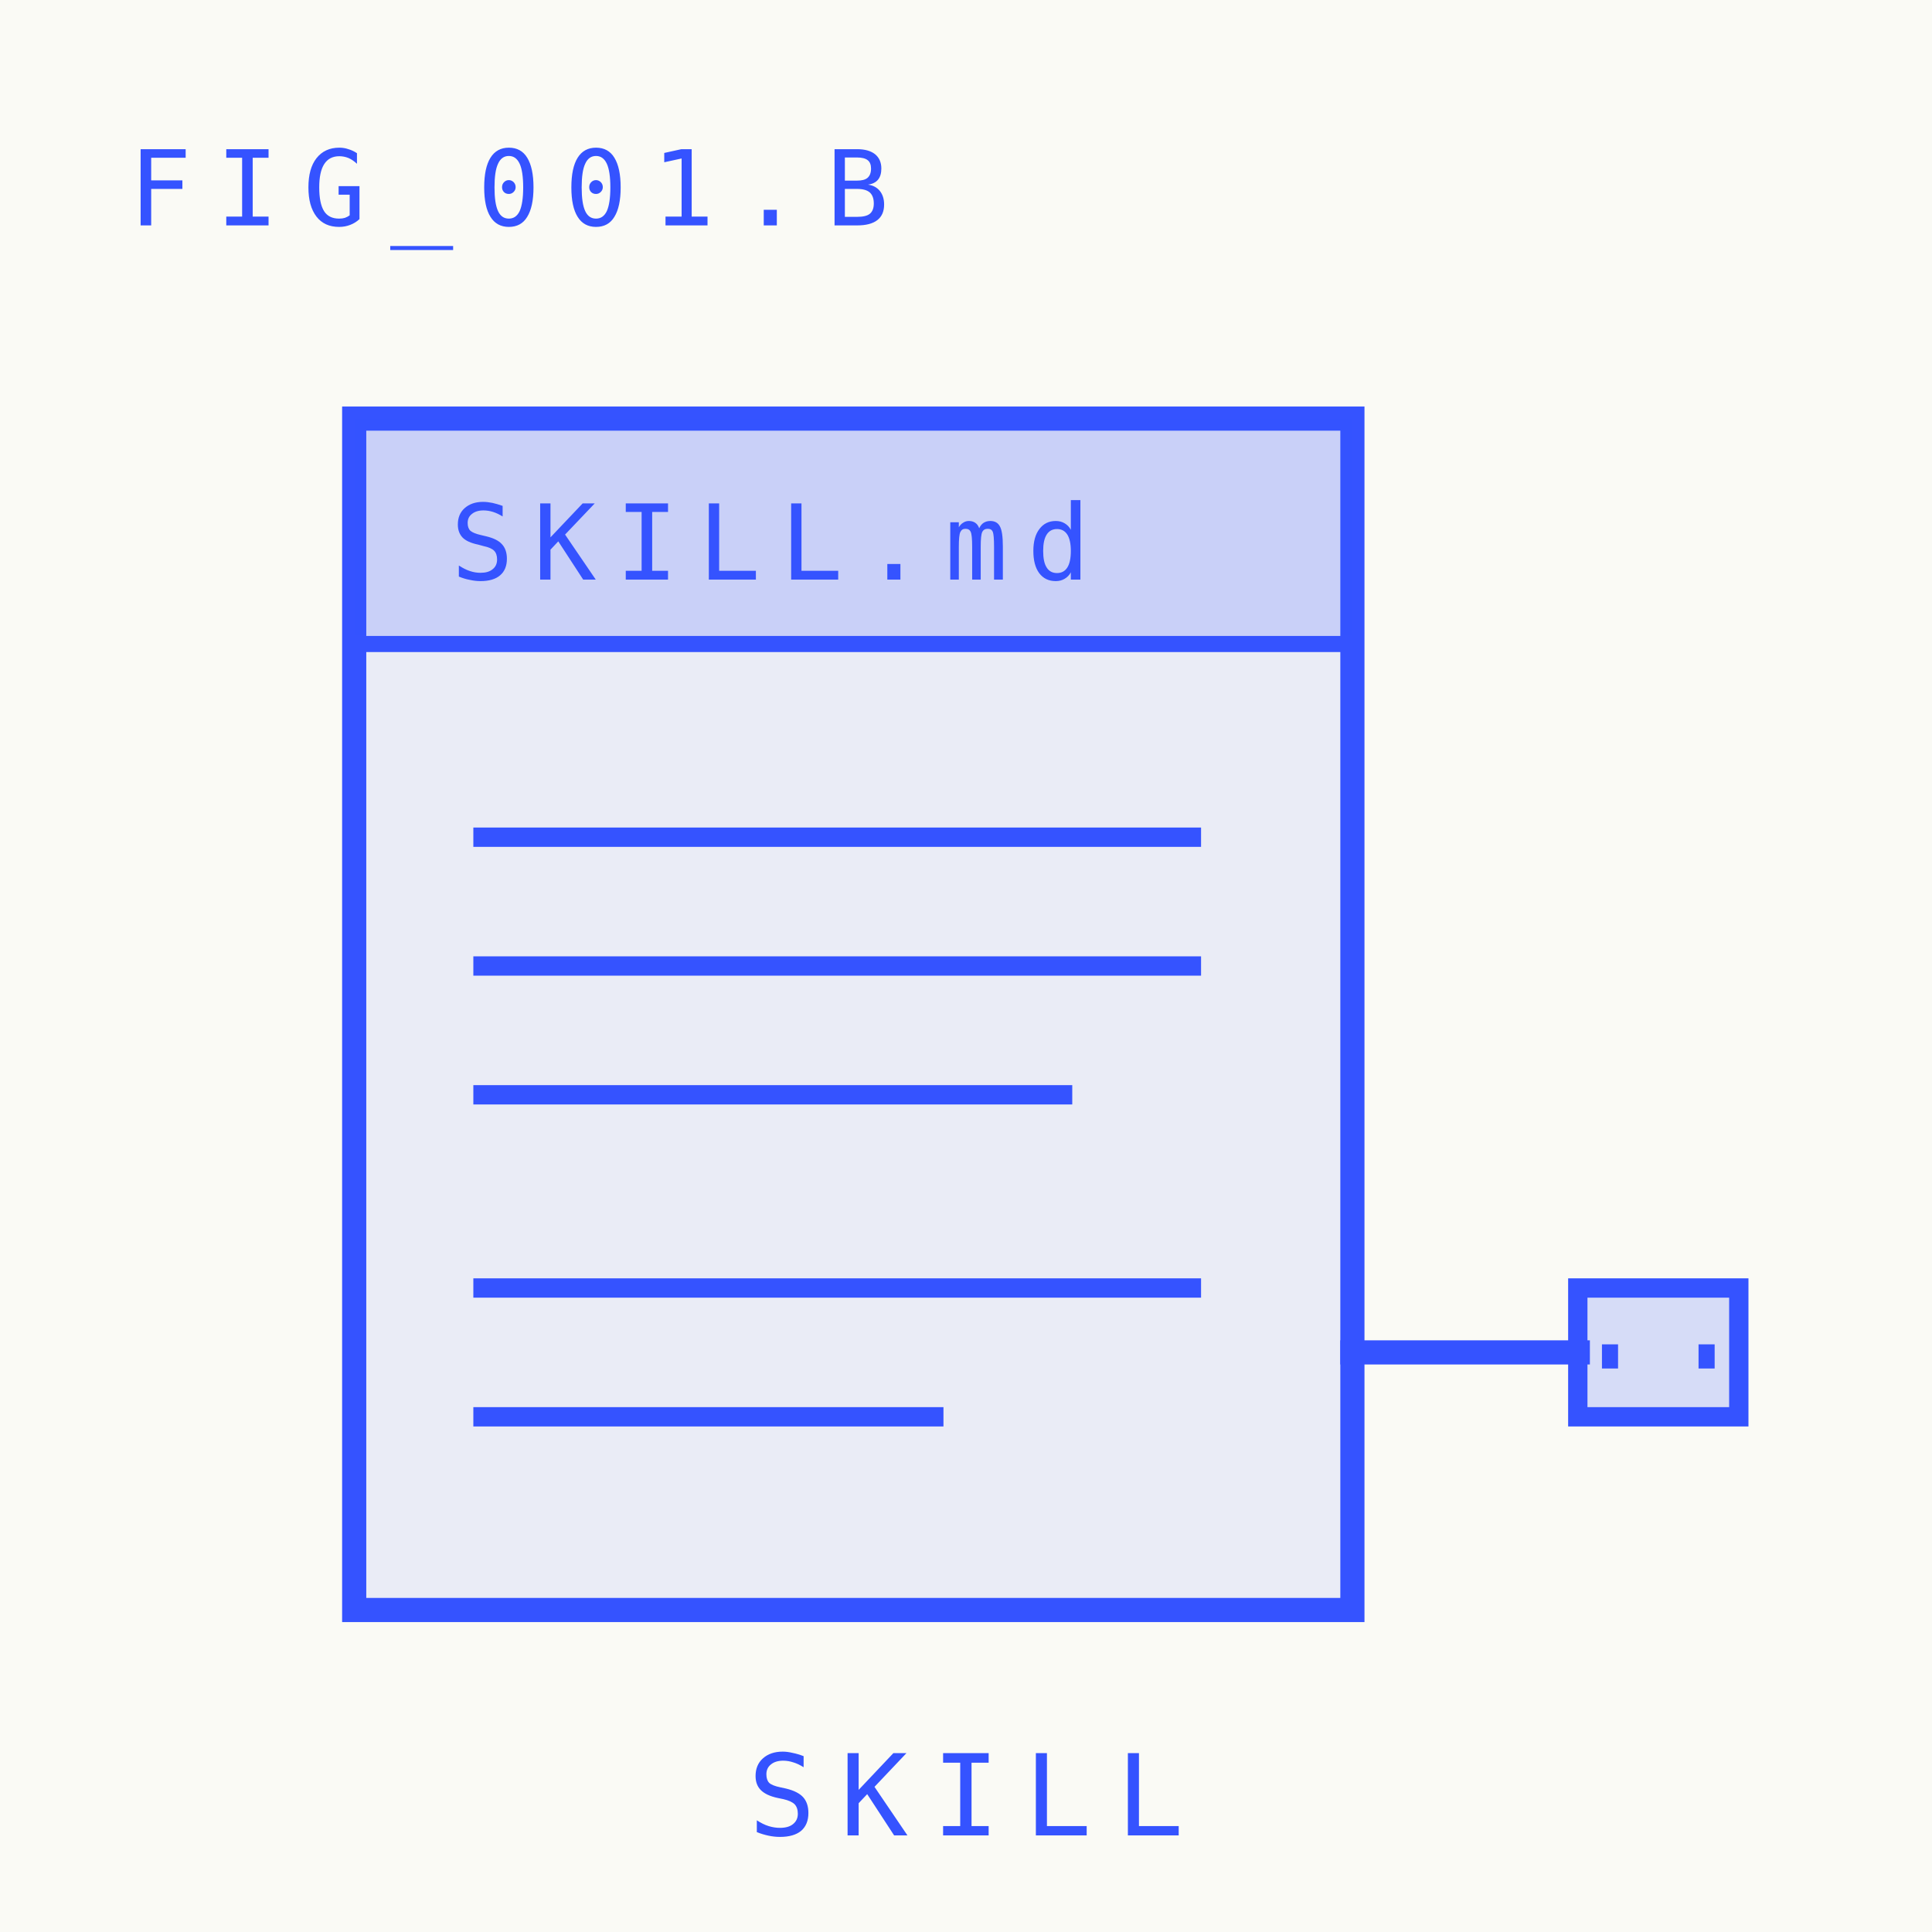
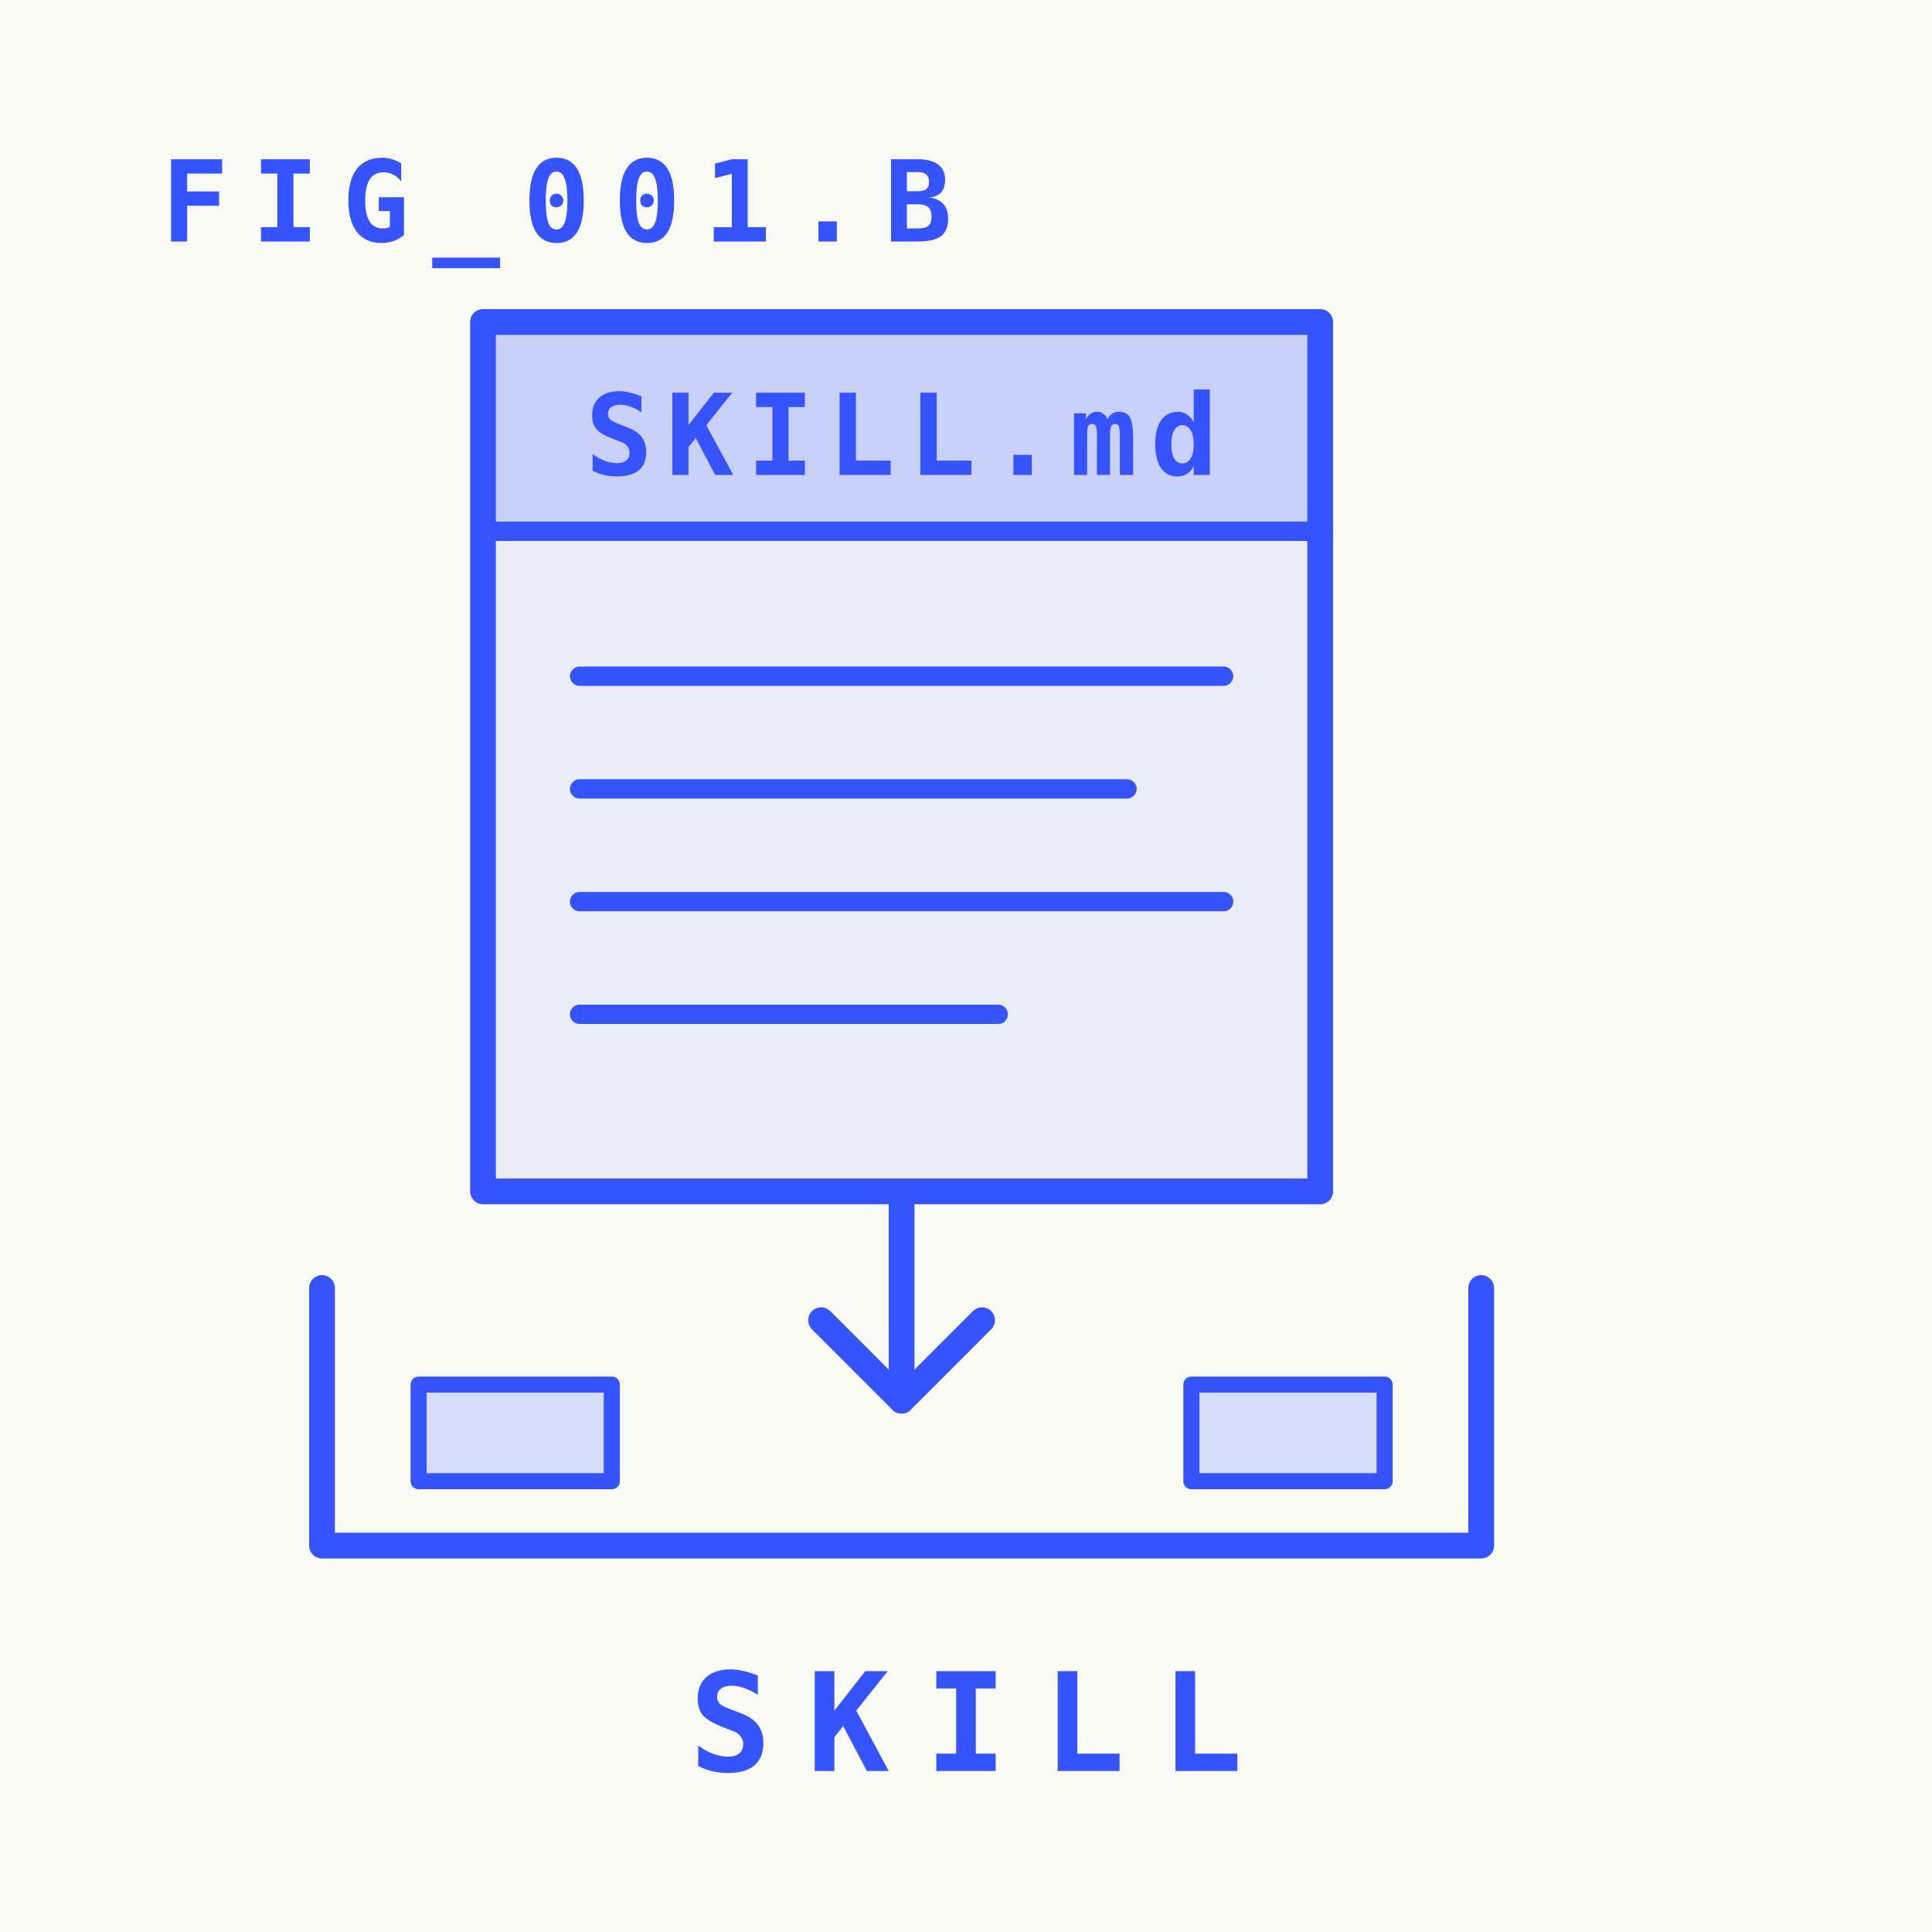
- <svg xmlns="http://www.w3.org/2000/svg" width="120" height="120" viewBox="0 0 120 120" role="img" aria-label="FIG_001.B — SKILL.md packaged for agents">
+ <svg xmlns="http://www.w3.org/2000/svg" width="120" height="120" viewBox="0 0 120 120" role="img" aria-label="FIG_001.B: a SKILL.md file dropping into an agent's skill folder">
  <defs>
    <style>
-       .bp { stroke: #3553ff; fill: none; stroke-linejoin: miter; stroke-linecap: square; }
-       .bp-fill { fill: #3553ff; }
-       .face { fill: rgba(53, 83, 255, 0.08); }
-       .face-strong { fill: rgba(53, 83, 255, 0.18); }
-       .mono { font-family: 'JetBrains Mono', ui-monospace, Consolas, monospace; }
+       .bp { stroke: #3553ff; fill: none; stroke-linejoin: round; stroke-linecap: round; }
+       .ink { fill: #3553ff; }
+       .face { fill: #3553ff; fill-opacity: 0.08; }
+       .face-strong { fill: #3553ff; fill-opacity: 0.18; }
+       .mono { font-family: 'JetBrains Mono', ui-monospace, SFMono-Regular, Menlo, Consolas, monospace; font-weight: 600; }
    </style>
  </defs>
  <rect width="120" height="120" fill="#fafaf5" />
-   <text class="mono bp-fill" x="8" y="14" font-size="6.5" letter-spacing="1.5">FIG_001.B</text>
-   <rect class="face" x="22" y="26" width="62" height="74" />
-   <rect class="bp" x="22" y="26" width="62" height="74" stroke-width="1.5" />
-   <rect class="face-strong" x="22" y="26" width="62" height="14" />
-   <line class="bp" x1="22" y1="40" x2="84" y2="40" stroke-width="1" />
-   <text class="mono bp-fill" x="28" y="36" font-size="6.5" letter-spacing="1.2">SKILL.md</text>
-   <line class="bp" x1="30" y1="52" x2="74" y2="52" stroke-width="1.2" />
-   <line class="bp" x1="30" y1="60" x2="74" y2="60" stroke-width="1.2" />
-   <line class="bp" x1="30" y1="68" x2="66" y2="68" stroke-width="1.2" />
-   <line class="bp" x1="30" y1="80" x2="74" y2="80" stroke-width="1.2" />
-   <line class="bp" x1="30" y1="88" x2="58" y2="88" stroke-width="1.2" />
-   <line class="bp" x1="84" y1="84" x2="98" y2="84" stroke-width="1.5" />
-   <rect class="face-strong" x="98" y="80" width="10" height="8" />
-   <rect class="bp" x="98" y="80" width="10" height="8" stroke-width="1.2" />
-   <line class="bp" x1="100" y1="84" x2="100" y2="84.5" stroke-width="1" />
-   <line class="bp" x1="106" y1="84" x2="106" y2="84.5" stroke-width="1" />
-   <text class="mono bp-fill" x="60" y="114" font-size="7" letter-spacing="1.5" text-anchor="middle">SKILL</text>
+   <text class="mono ink" x="10" y="15" font-size="7" letter-spacing="1.4">FIG_001.B</text>
+   <rect class="face" x="30" y="20" width="52" height="54" />
+   <rect class="face-strong" x="30" y="20" width="52" height="13" />
+   <rect class="bp" x="30" y="20" width="52" height="54" stroke-width="1.6" />
+   <line class="bp" x1="30" y1="33" x2="82" y2="33" stroke-width="1.2" />
+   <text class="mono ink" x="56" y="29.5" font-size="7" letter-spacing="0.8" text-anchor="middle">SKILL.md</text>
+   <line class="bp" x1="36" y1="42" x2="76" y2="42" stroke-width="1.2" />
+   <line class="bp" x1="36" y1="49" x2="70" y2="49" stroke-width="1.2" />
+   <line class="bp" x1="36" y1="56" x2="76" y2="56" stroke-width="1.2" />
+   <line class="bp" x1="36" y1="63" x2="62" y2="63" stroke-width="1.2" />
+   <line class="bp" x1="56" y1="74" x2="56" y2="87" stroke-width="1.6" />
+   <polyline class="bp" points="51,82 56,87 61,82" stroke-width="1.6" />
+   <rect class="face-strong" x="26" y="86" width="12" height="6" />
+   <rect class="bp" x="26" y="86" width="12" height="6" stroke-width="1" />
+   <rect class="face-strong" x="74" y="86" width="12" height="6" />
+   <rect class="bp" x="74" y="86" width="12" height="6" stroke-width="1" />
+   <path class="bp" d="M20 80 V96 H92 V80" stroke-width="1.6" />
+   <text class="mono ink" x="60" y="110" font-size="8.5" letter-spacing="2.2" text-anchor="middle">SKILL</text>
</svg>
